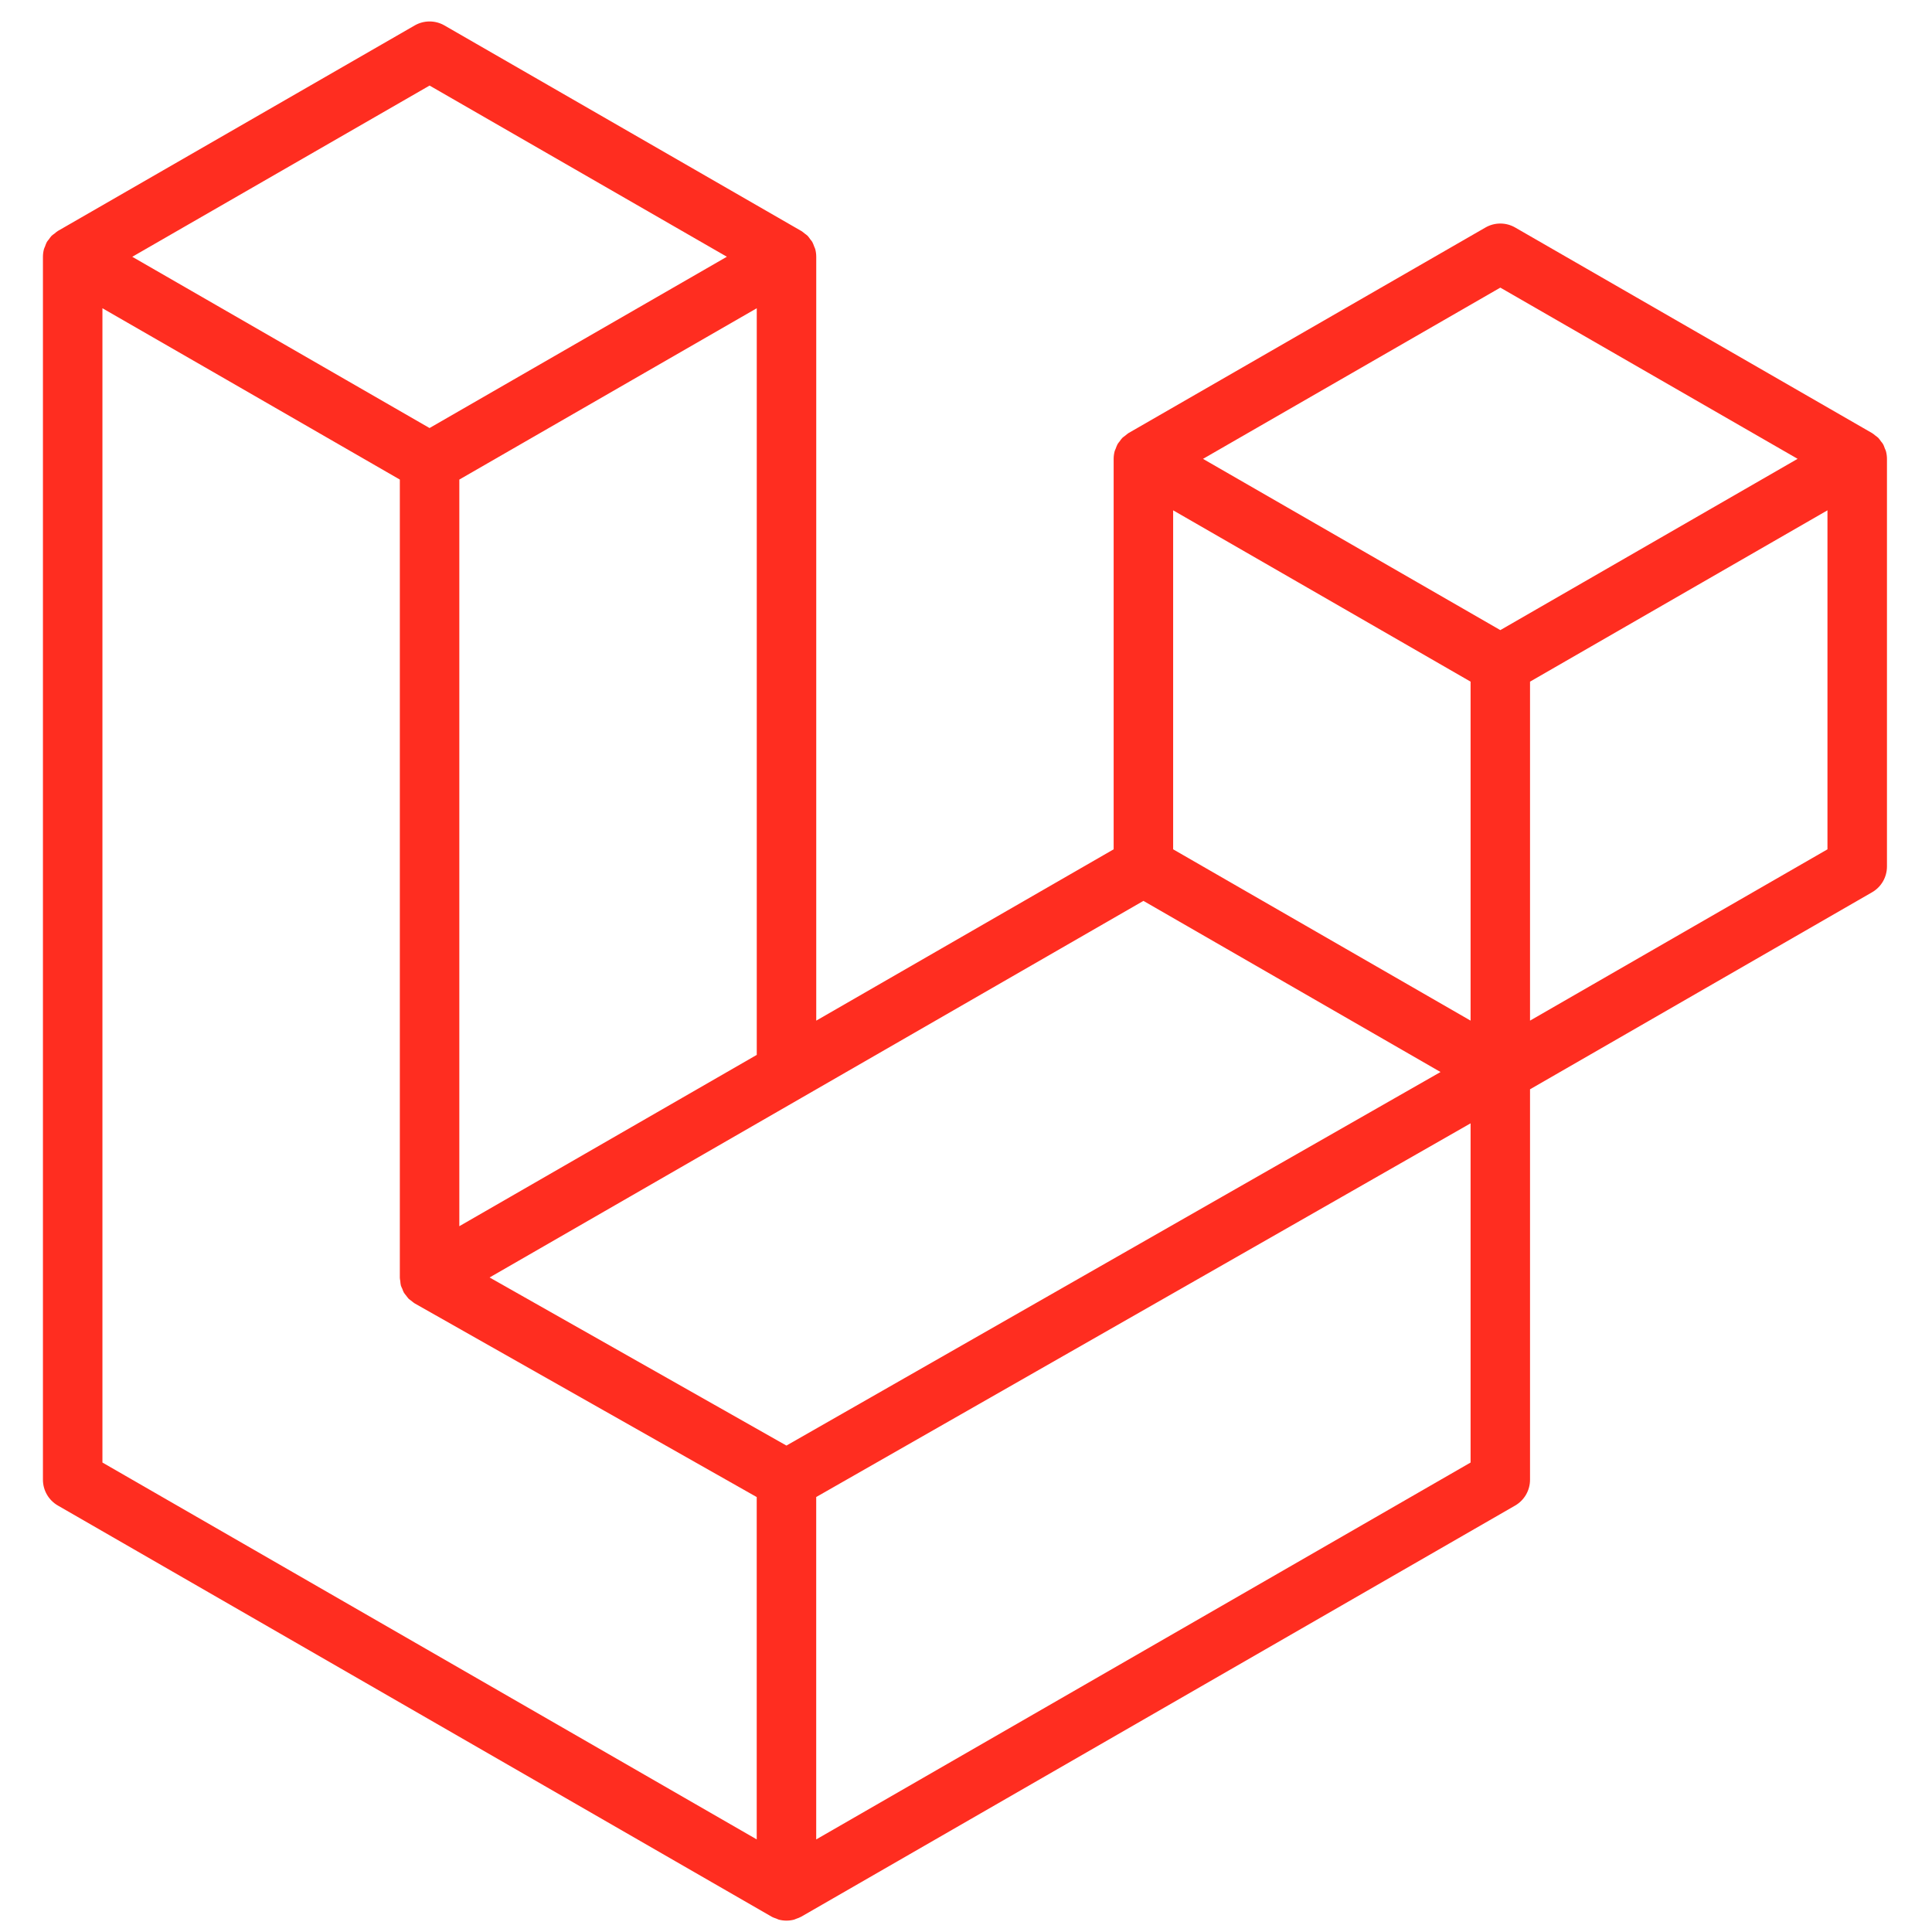
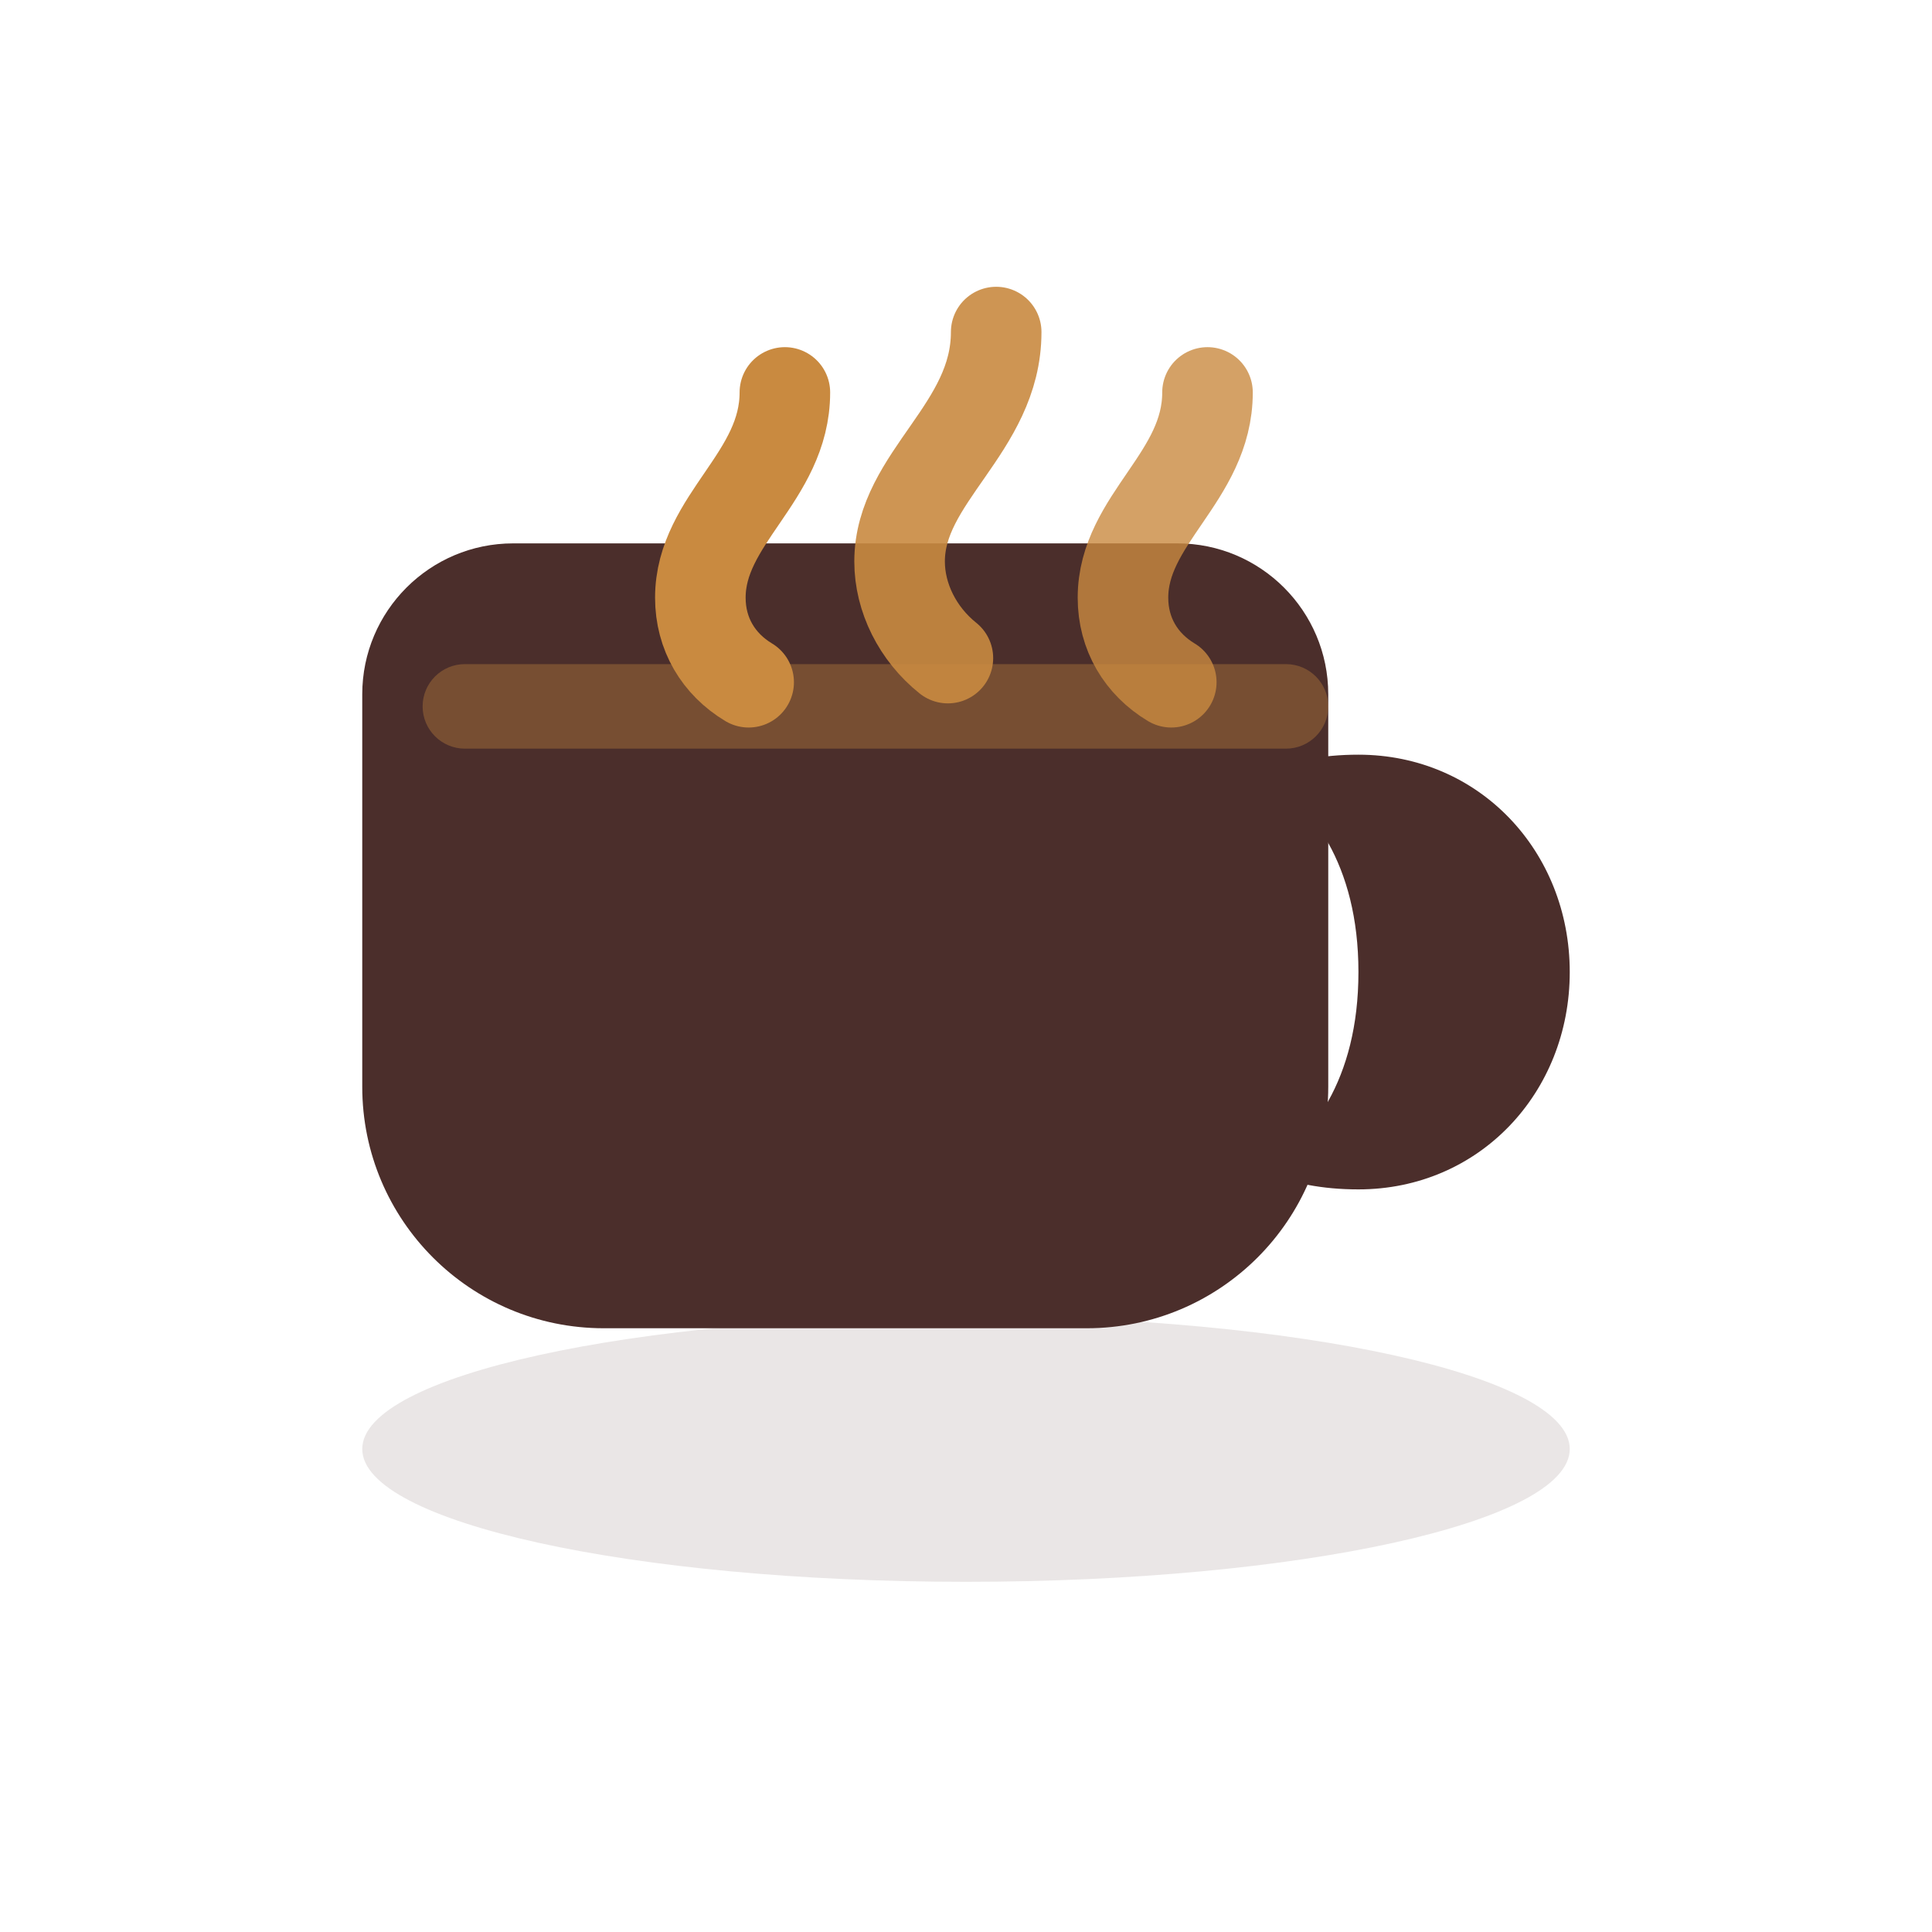
- <svg xmlns="http://www.w3.org/2000/svg" width="166" height="166" viewBox="0 0 166 166" fill="none">
-   <path fill-rule="evenodd" clip-rule="evenodd" d="M162.041 38.759C162.099 38.977 162.129 39.201 162.13 39.426V74.452C162.13 74.902 162.011 75.344 161.786 75.733C161.561 76.122 161.237 76.444 160.847 76.668L131.462 93.594V127.141C131.462 128.054 130.977 128.897 130.186 129.357L68.847 164.683C68.707 164.763 68.554 164.814 68.401 164.868C68.343 164.887 68.289 164.922 68.228 164.938C67.8 165.051 67.349 165.051 66.92 164.938C66.85 164.919 66.786 164.881 66.719 164.855C66.579 164.804 66.432 164.76 66.298 164.683L4.972 129.357C4.583 129.133 4.259 128.81 4.034 128.421C3.808 128.032 3.69 127.591 3.689 127.141L3.689 22.063C3.689 21.834 3.721 21.61 3.779 21.393C3.798 21.32 3.843 21.253 3.868 21.179C3.916 21.045 3.961 20.908 4.031 20.783C4.079 20.7 4.149 20.633 4.206 20.557C4.28 20.454 4.347 20.349 4.433 20.26C4.506 20.186 4.602 20.132 4.685 20.068C4.778 19.992 4.861 19.909 4.966 19.848L35.633 2.185C36.022 1.961 36.462 1.844 36.91 1.844C37.358 1.844 37.798 1.961 38.186 2.185L68.851 19.848H68.857C68.959 19.912 69.045 19.992 69.138 20.065C69.221 20.129 69.313 20.186 69.387 20.257C69.476 20.349 69.54 20.454 69.616 20.557C69.671 20.633 69.744 20.7 69.789 20.783C69.862 20.911 69.904 21.045 69.955 21.179C69.98 21.253 70.025 21.32 70.044 21.396C70.103 21.614 70.133 21.838 70.133 22.063V87.694L95.686 72.974V39.423C95.686 39.2 95.718 38.973 95.775 38.759C95.798 38.683 95.839 38.615 95.865 38.542C95.916 38.408 95.96 38.271 96.031 38.146C96.079 38.063 96.149 37.996 96.203 37.92C96.279 37.818 96.343 37.712 96.433 37.623C96.506 37.549 96.599 37.495 96.681 37.431C96.777 37.355 96.86 37.272 96.962 37.211L127.633 19.548C128.021 19.324 128.461 19.206 128.91 19.206C129.358 19.206 129.798 19.324 130.186 19.548L160.85 37.211C160.959 37.275 161.042 37.355 161.137 37.428C161.217 37.492 161.31 37.549 161.383 37.62C161.473 37.712 161.536 37.818 161.613 37.92C161.67 37.996 161.741 38.063 161.785 38.146C161.859 38.271 161.9 38.408 161.951 38.542C161.98 38.615 162.021 38.683 162.041 38.759ZM157.018 72.974V43.848L146.287 50.028L131.462 58.568V87.694L157.021 72.974H157.018ZM126.354 125.663V96.518L111.771 104.85L70.13 128.626V158.046L126.354 125.663ZM8.801 26.485V125.663L65.018 158.043V128.629L35.649 112L35.64 111.994L35.627 111.988C35.528 111.93 35.445 111.847 35.353 111.777C35.273 111.713 35.18 111.662 35.11 111.592L35.104 111.582C35.021 111.502 34.963 111.403 34.893 111.314C34.829 111.228 34.753 111.154 34.702 111.065L34.699 111.055C34.641 110.96 34.606 110.845 34.565 110.736C34.523 110.64 34.469 110.551 34.443 110.449C34.411 110.328 34.405 110.197 34.392 110.072C34.379 109.976 34.354 109.881 34.354 109.785V109.778V41.205L19.532 32.662L8.801 26.485ZM36.913 7.35L11.364 22.063L36.907 36.777L62.453 22.06L36.907 7.35H36.913ZM50.2 99.174L65.022 90.637V26.485L54.291 32.665L39.466 41.205V105.357L50.2 99.174ZM128.91 24.713L103.363 39.426L128.91 54.14L154.453 39.423L128.91 24.713ZM126.354 58.568L111.529 50.028L100.798 43.848V72.974L115.619 81.511L126.354 87.694V58.568ZM67.571 124.205L105.042 102.803L123.772 92.109L98.245 77.405L68.854 94.334L42.066 109.762L67.571 124.205Z" fill="#FF2D20" />
+ <svg xmlns="http://www.w3.org/2000/svg" width="32" height="32" viewBox="0 0 32 32" fill="none" role="img" aria-label="Coffee cup favicon">
+   <g transform="translate(2,4)">
+     <ellipse cx="14" cy="20" rx="10" ry="2.2" fill="#4B2E2B" opacity="0.12" />
+     <path d="M4 7.5c0-1.38 1.12-2.5 2.5-2.5h11c1.38 0 2.5 1.12 2.5 2.5V14c0 2.21-1.79 4-4 4H8c-2.21 0-4-1.79-4-4V7.5z" fill="#4B2E2B" />
+     <rect x="5" y="7" width="15" height="1.4" rx="0.7" fill="#C98A40" opacity="0.35" />
+     <path d="M20.5 8.5c2 0 3.5 1.6 3.5 3.6s-1.5 3.6-3.5 3.6c-.6 0-1.1-.1-1.6-.3.8-.5 1.6-1.5 1.6-3.3s-.8-2.8-1.6-3.3c.5-.2 1-.3 1.6-.3z" fill="#4B2E2B" />
+     <path d="M11 2.5c0 1.4-1.4 2.1-1.4 3.4 0 .6.3 1.1.8 1.4" stroke="#C98A40" stroke-width="1.5" stroke-linecap="round" />
+     <path d="M14.5 1.5c0 1.6-1.6 2.4-1.6 3.8 0 .6.3 1.2.8 1.6" stroke="#C98A40" stroke-width="1.5" stroke-linecap="round" opacity="0.9" />
+     <path d="M18 2.5c0 1.4-1.4 2.1-1.4 3.4 0 .6.3 1.1.8 1.4" stroke="#C98A40" stroke-width="1.5" stroke-linecap="round" opacity="0.8" />
+   </g>
</svg>
